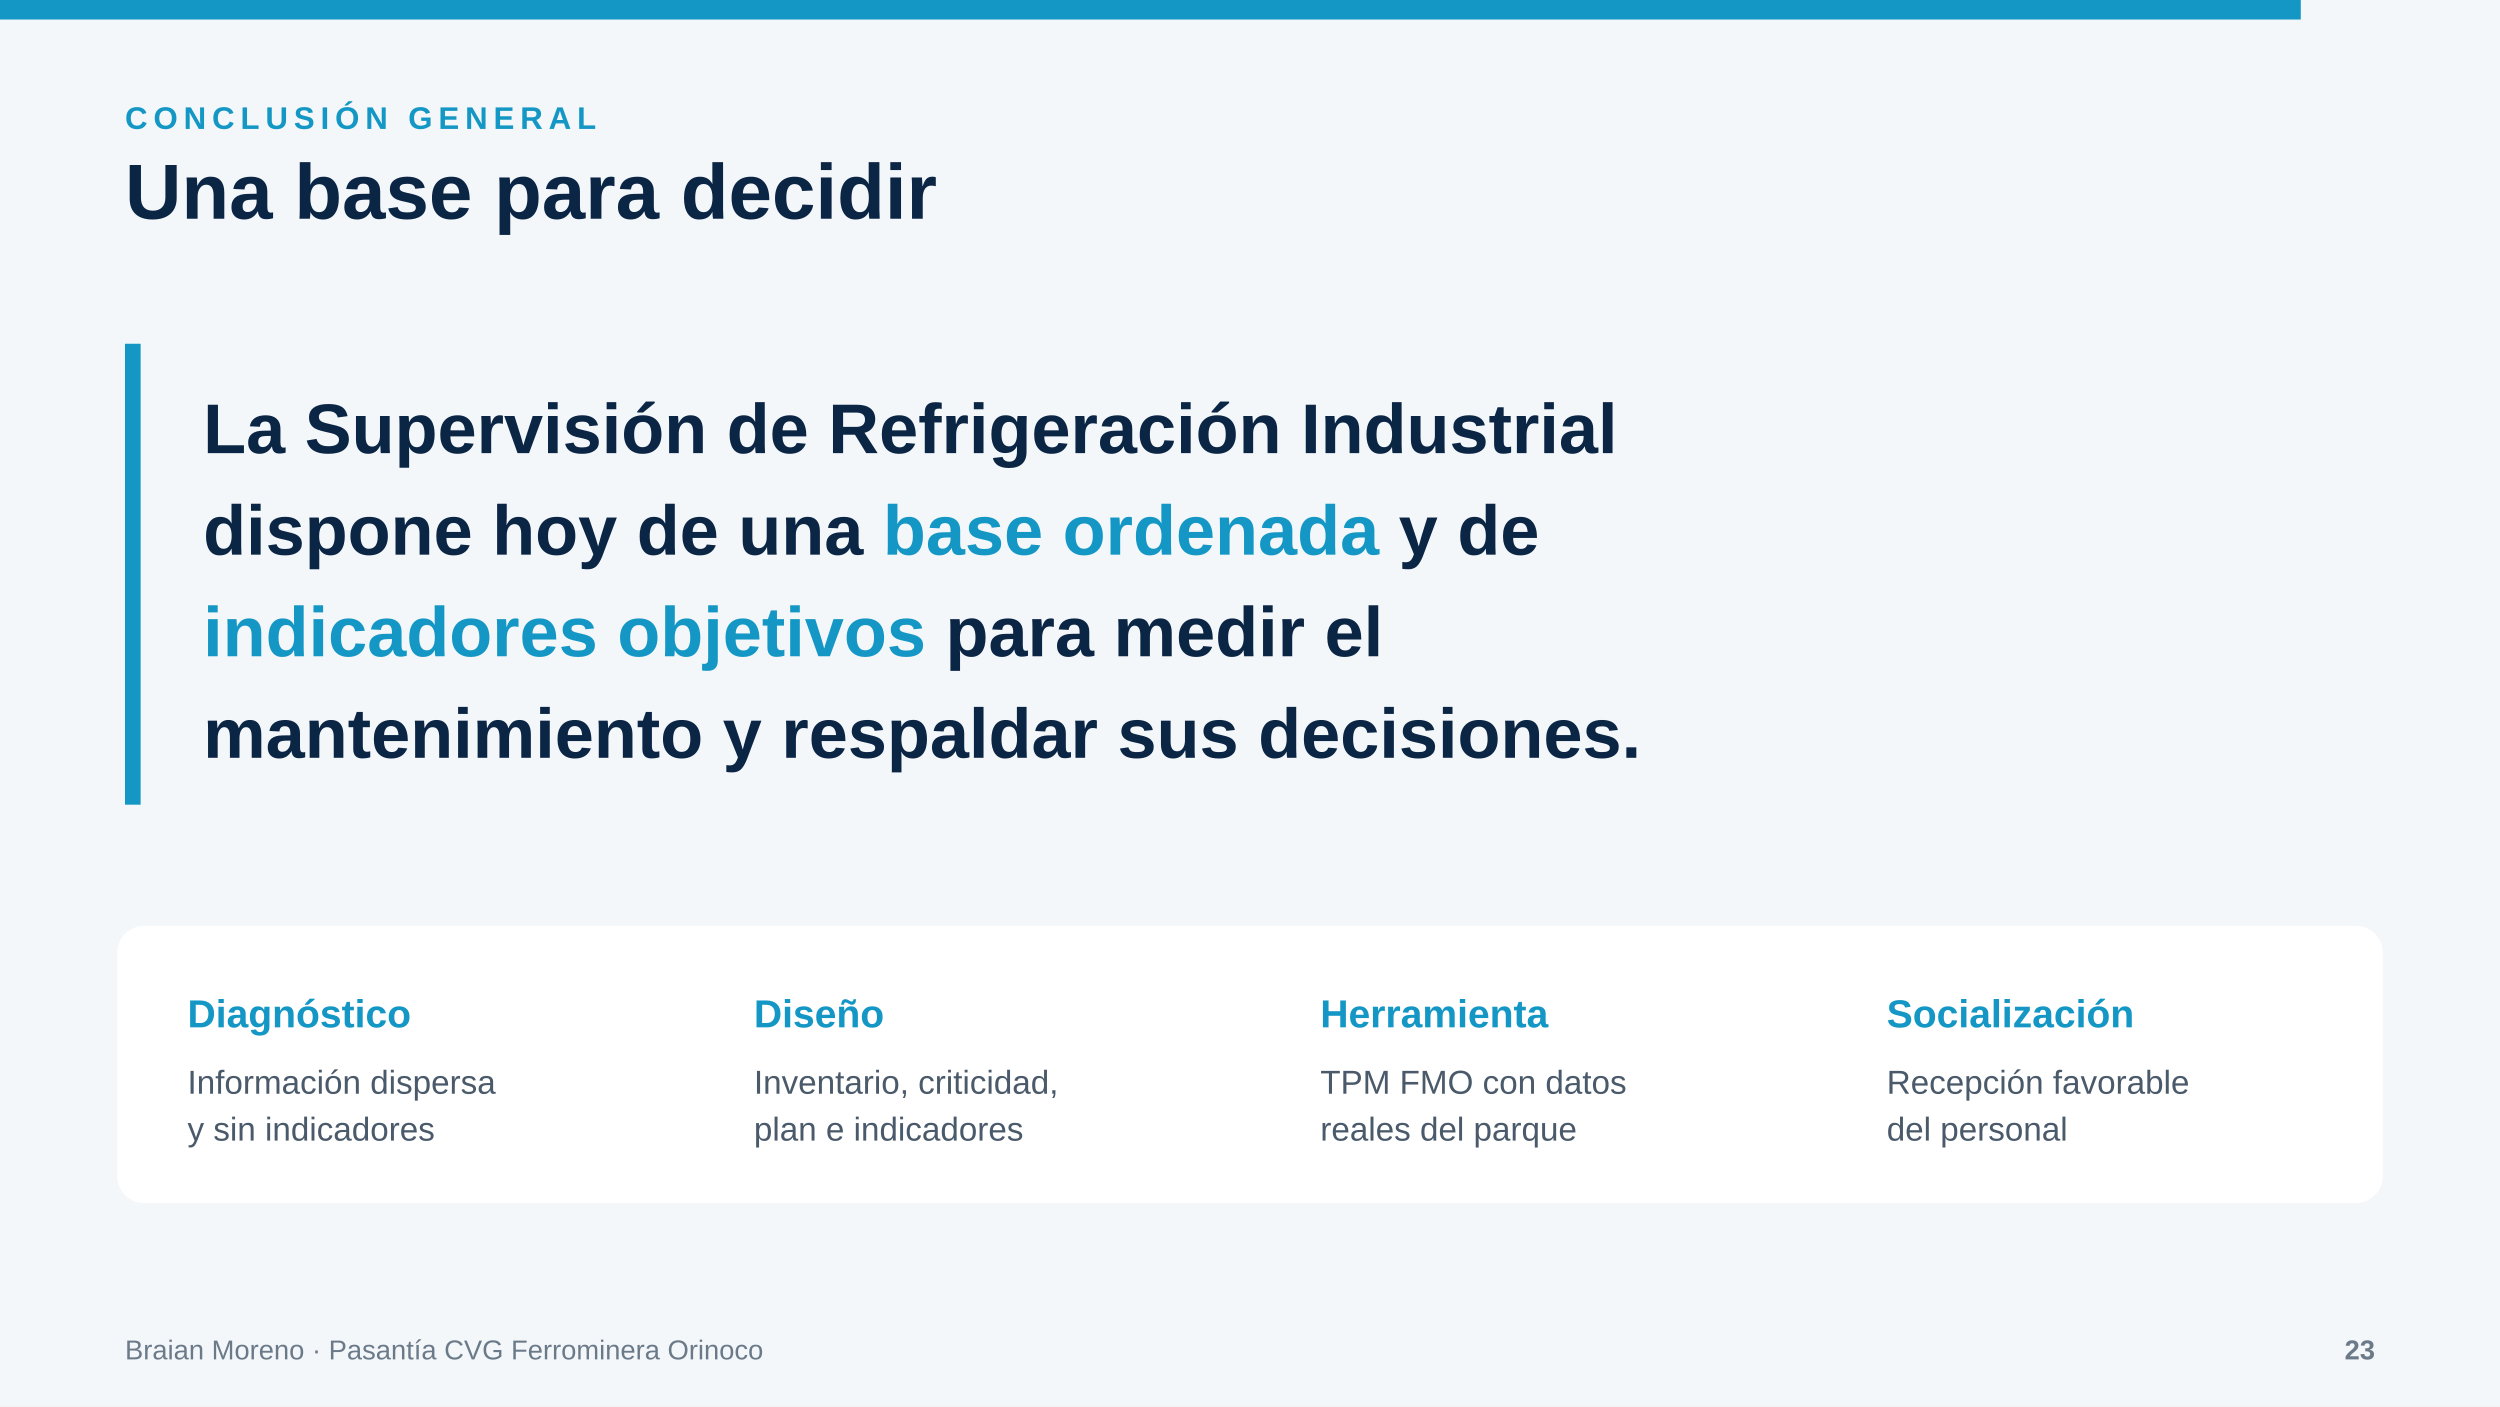
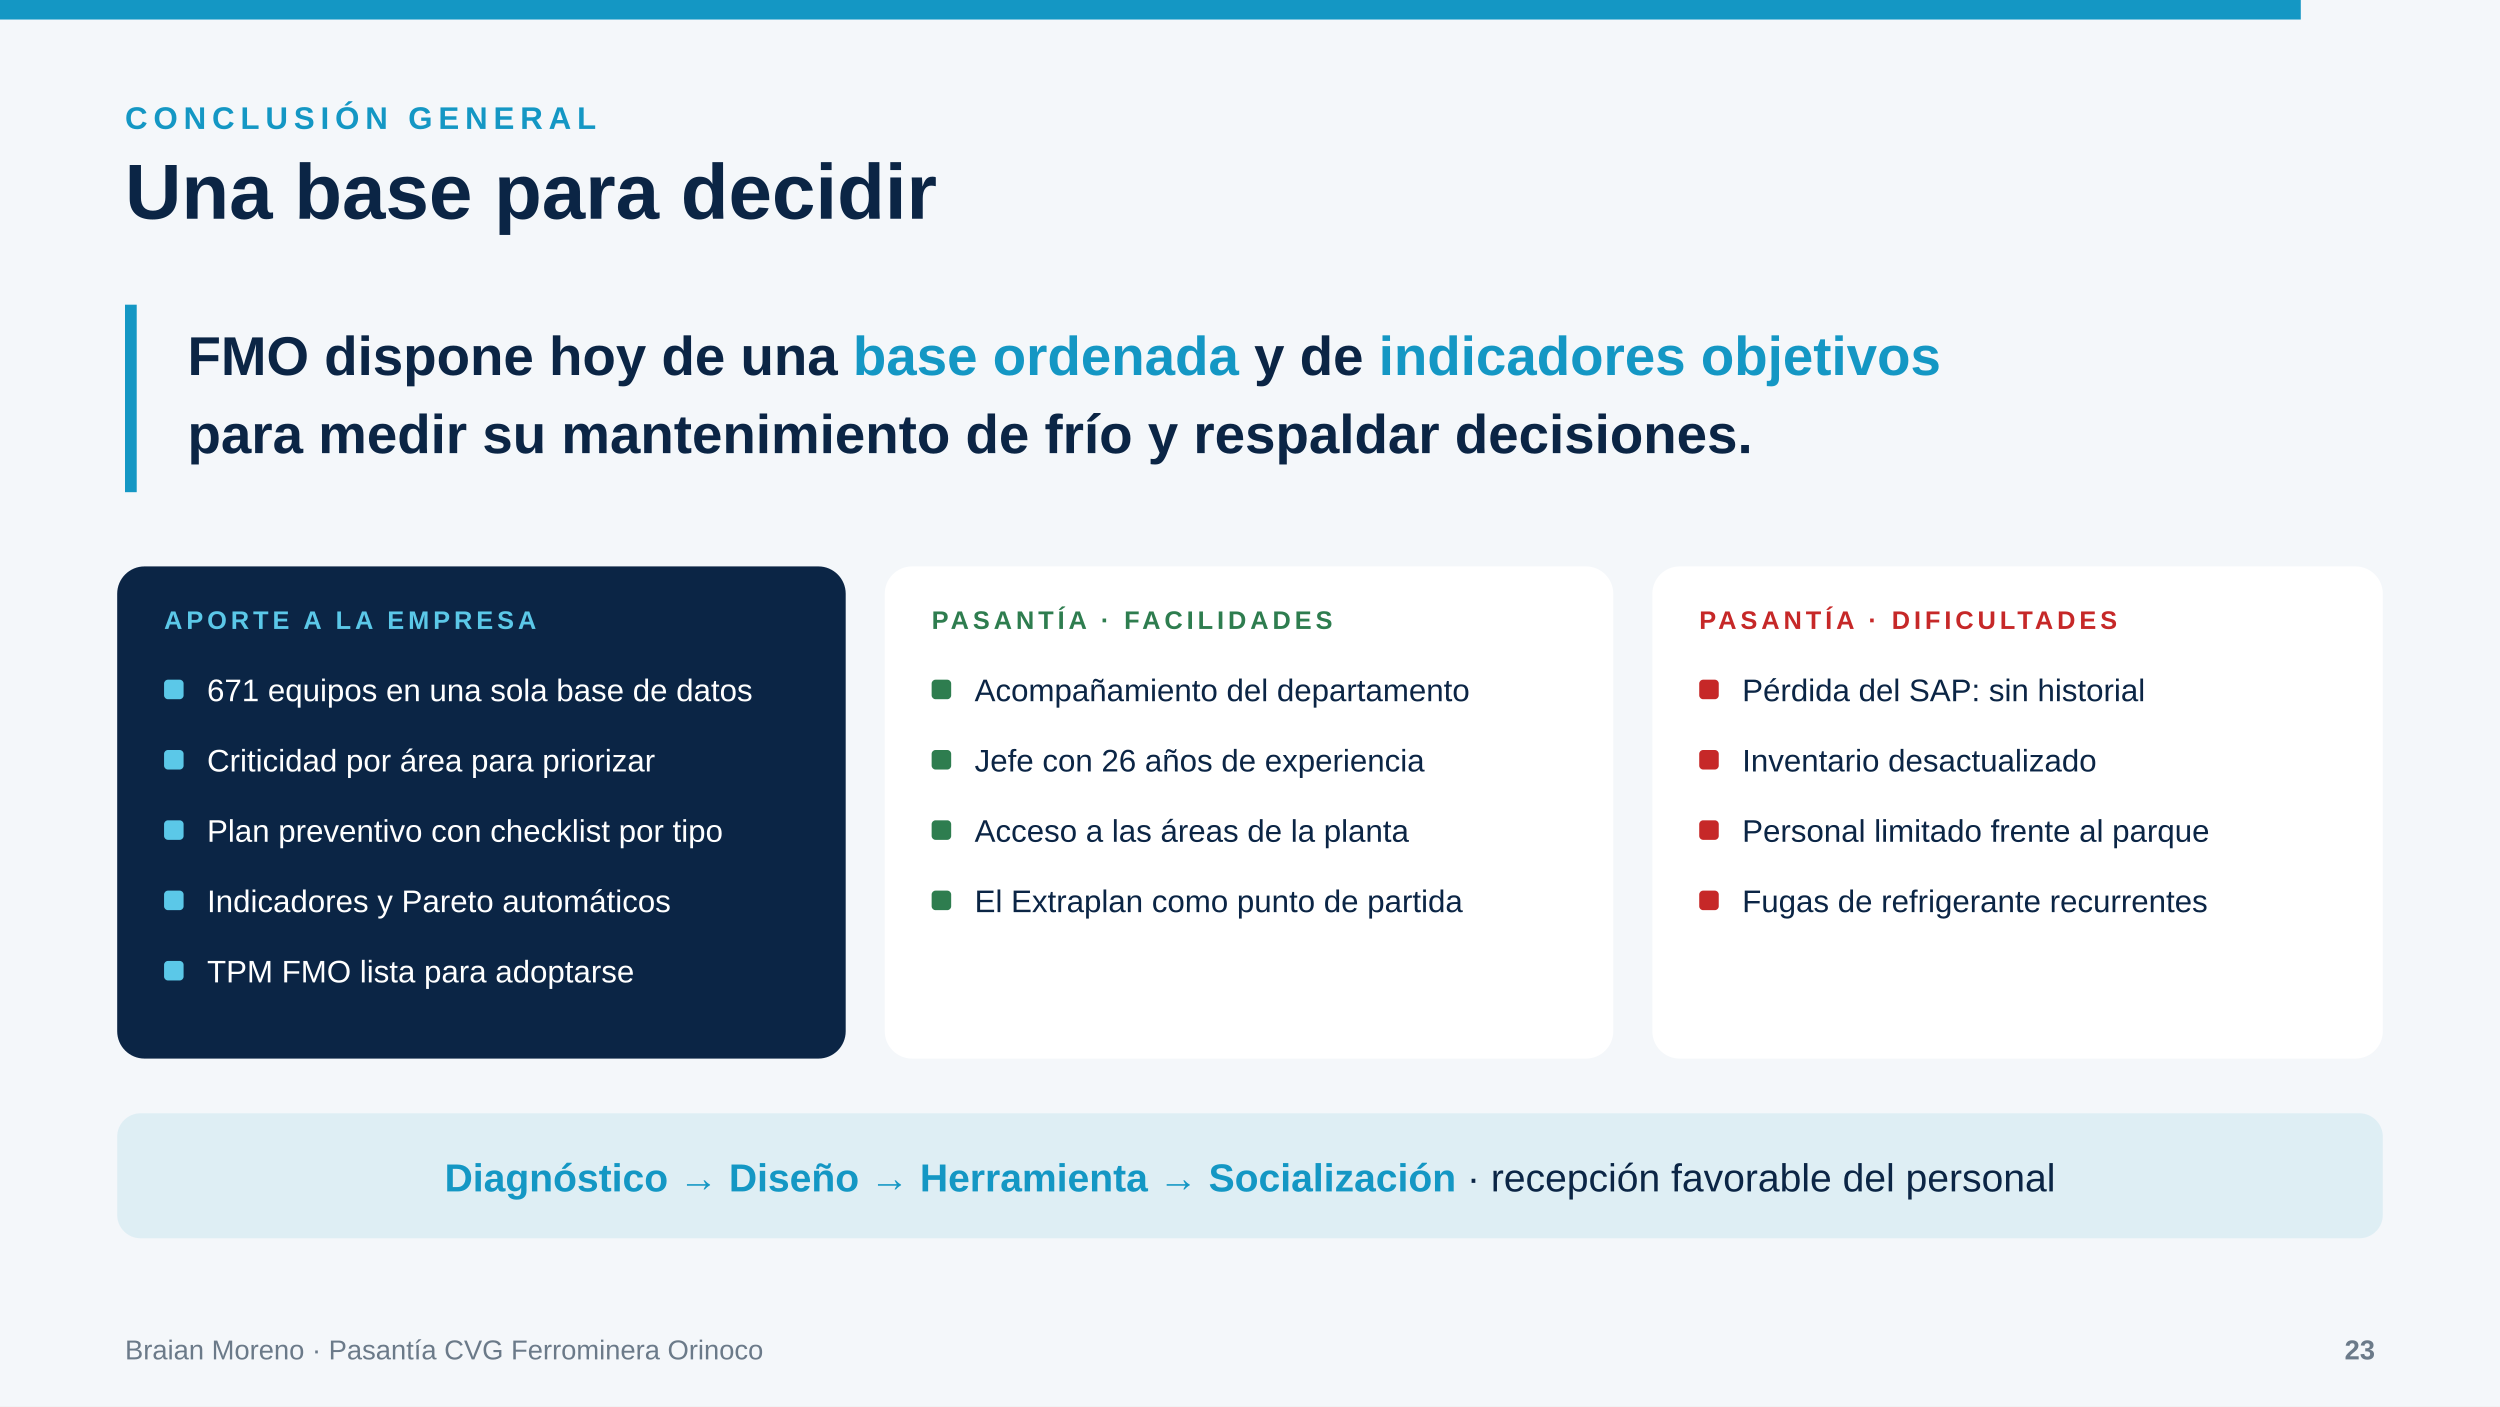
<svg xmlns="http://www.w3.org/2000/svg" viewBox="0 0 1280 720" lang="es-VE" data-pptx-page-role="content" font-family="Segoe UI, Arial, sans-serif">
  <rect id="bg" data-pptx-role="background" x="0" y="0" width="1280" height="720" fill="#F4F7FA" />
  <g id="barra-avance" data-pptx-role="decoration" data-pptx-bounds="0 0 1178 10">
    <rect x="0" y="0" width="1178" height="10" fill="#1497C4" />
  </g>
  <g id="titulo" data-pptx-bounds="60 40 1160 90" font-weight="bold">
    <text x="64" y="66" font-size="16" fill="#1497C4" letter-spacing="3">CONCLUSIÓN GENERAL</text>
    <text x="64" y="112" font-size="40" fill="#0B2545">Una base para decidir</text>
  </g>
-   <g id="sintesis" data-pptx-bounds="60 160 1160 270">
-     <rect x="64" y="176" width="8" height="236" fill="#1497C4" />
-     <text x="104" y="232" font-size="36" font-weight="bold" fill="#0B2545">La Supervisión de Refrigeración Industrial<tspan x="104" dy="52">dispone hoy de una <tspan fill="#1497C4">base ordenada</tspan> y de</tspan>
-       <tspan x="104" dy="52">
-         <tspan fill="#1497C4">indicadores objetivos</tspan> para medir el</tspan>
-       <tspan x="104" dy="52">mantenimiento y respaldar sus decisiones.</tspan>
+   <g id="sintesis" data-pptx-bounds="60 146 1160 120">
+     <rect x="64" y="156" width="6" height="96" fill="#1497C4" />
+     <text x="96" y="192" font-size="28" font-weight="bold" fill="#0B2545">FMO dispone hoy de una <tspan fill="#1497C4">base ordenada</tspan> y de <tspan fill="#1497C4">indicadores objetivos</tspan>
+       <tspan x="96" dy="40">para medir su mantenimiento de frío y respaldar decisiones.</tspan>
    </text>
  </g>
-   <g id="cadena" data-pptx-bounds="60 470 1160 150">
-     <rect x="60" y="474" width="1160" height="142" rx="14" fill="#FFFFFF" />
-     <g font-size="20" font-weight="bold" fill="#1497C4">
-       <text x="96" y="526">Diagnóstico</text>
-       <text x="386" y="526">Diseño</text>
-       <text x="676" y="526">Herramienta</text>
-       <text x="966" y="526">Socialización</text>
+   <g id="aporte" data-pptx-bounds="60 286 373 260">
+     <rect x="60" y="290" width="373" height="252" rx="14" fill="#0B2545" />
+     <text x="84" y="322" font-size="13" font-weight="bold" fill="#5BC8E8" letter-spacing="2">APORTE A LA EMPRESA</text>
+     <g fill="#5BC8E8">
+       <rect x="84" y="348" width="10" height="10" rx="2" />
+       <rect x="84" y="384" width="10" height="10" rx="2" />
+       <rect x="84" y="420" width="10" height="10" rx="2" />
+       <rect x="84" y="456" width="10" height="10" rx="2" />
+       <rect x="84" y="492" width="10" height="10" rx="2" />
    </g>
-     <g font-size="17" fill="#4A5A6A">
-       <text x="96" y="560">Información dispersa<tspan x="96" dy="24">y sin indicadores</tspan>
-       </text>
-       <text x="386" y="560">Inventario, criticidad,<tspan x="386" dy="24">plan e indicadores</tspan>
-       </text>
-       <text x="676" y="560">TPM FMO con datos<tspan x="676" dy="24">reales del parque</tspan>
-       </text>
-       <text x="966" y="560">Recepción favorable<tspan x="966" dy="24">del personal</tspan>
-       </text>
+     <g font-size="16" fill="#FFFFFF">
+       <text x="106" y="359">671 equipos en una sola base de datos</text>
+       <text x="106" y="395">Criticidad por área para priorizar</text>
+       <text x="106" y="431">Plan preventivo con checklist por tipo</text>
+       <text x="106" y="467">Indicadores y Pareto automáticos</text>
+       <text x="106" y="503">TPM FMO lista para adoptarse</text>
    </g>
+   </g>
+   <g id="facilidades" data-pptx-bounds="453 286 373 260">
+     <rect x="453" y="290" width="373" height="252" rx="14" fill="#FFFFFF" />
+     <text x="477" y="322" font-size="13" font-weight="bold" fill="#2E7D4F" letter-spacing="2">PASANTÍA · FACILIDADES</text>
+     <g fill="#2E7D4F">
+       <rect x="477" y="348" width="10" height="10" rx="2" />
+       <rect x="477" y="384" width="10" height="10" rx="2" />
+       <rect x="477" y="420" width="10" height="10" rx="2" />
+       <rect x="477" y="456" width="10" height="10" rx="2" />
+     </g>
+     <g font-size="16" fill="#0B2545">
+       <text x="499" y="359">Acompañamiento del departamento</text>
+       <text x="499" y="395">Jefe con 26 años de experiencia</text>
+       <text x="499" y="431">Acceso a las áreas de la planta</text>
+       <text x="499" y="467">El Extraplan como punto de partida</text>
+     </g>
+   </g>
+   <g id="dificultades" data-pptx-bounds="846 286 374 260">
+     <rect x="846" y="290" width="374" height="252" rx="14" fill="#FFFFFF" />
+     <text x="870" y="322" font-size="13" font-weight="bold" fill="#C62828" letter-spacing="2">PASANTÍA · DIFICULTADES</text>
+     <g fill="#C62828">
+       <rect x="870" y="348" width="10" height="10" rx="2" />
+       <rect x="870" y="384" width="10" height="10" rx="2" />
+       <rect x="870" y="420" width="10" height="10" rx="2" />
+       <rect x="870" y="456" width="10" height="10" rx="2" />
+     </g>
+     <g font-size="16" fill="#0B2545">
+       <text x="892" y="359">Pérdida del SAP: sin historial</text>
+       <text x="892" y="395">Inventario desactualizado</text>
+       <text x="892" y="431">Personal limitado frente al parque</text>
+       <text x="892" y="467">Fugas de refrigerante recurrentes</text>
+     </g>
+   </g>
+   <g id="cadena" data-pptx-bounds="60 566 1160 72">
+     <rect x="60" y="570" width="1160" height="64" rx="12" fill="#1497C4" fill-opacity="0.10" />
+     <text x="640" y="610" font-size="20" fill="#0B2545" text-anchor="middle">
+       <tspan font-weight="bold" fill="#1497C4">Diagnóstico → Diseño → Herramienta → Socialización</tspan> · recepción favorable del personal</text>
  </g>
  <g id="pie" data-pptx-role="footer" data-pptx-bounds="60 676 1160 28" fill="#6B7A89" font-size="14">
    <text x="64" y="696">Braian Moreno · Pasantía CVG Ferrominera Orinoco</text>
    <text x="1216" y="696" font-weight="bold" text-anchor="end">23</text>
  </g>
</svg>
